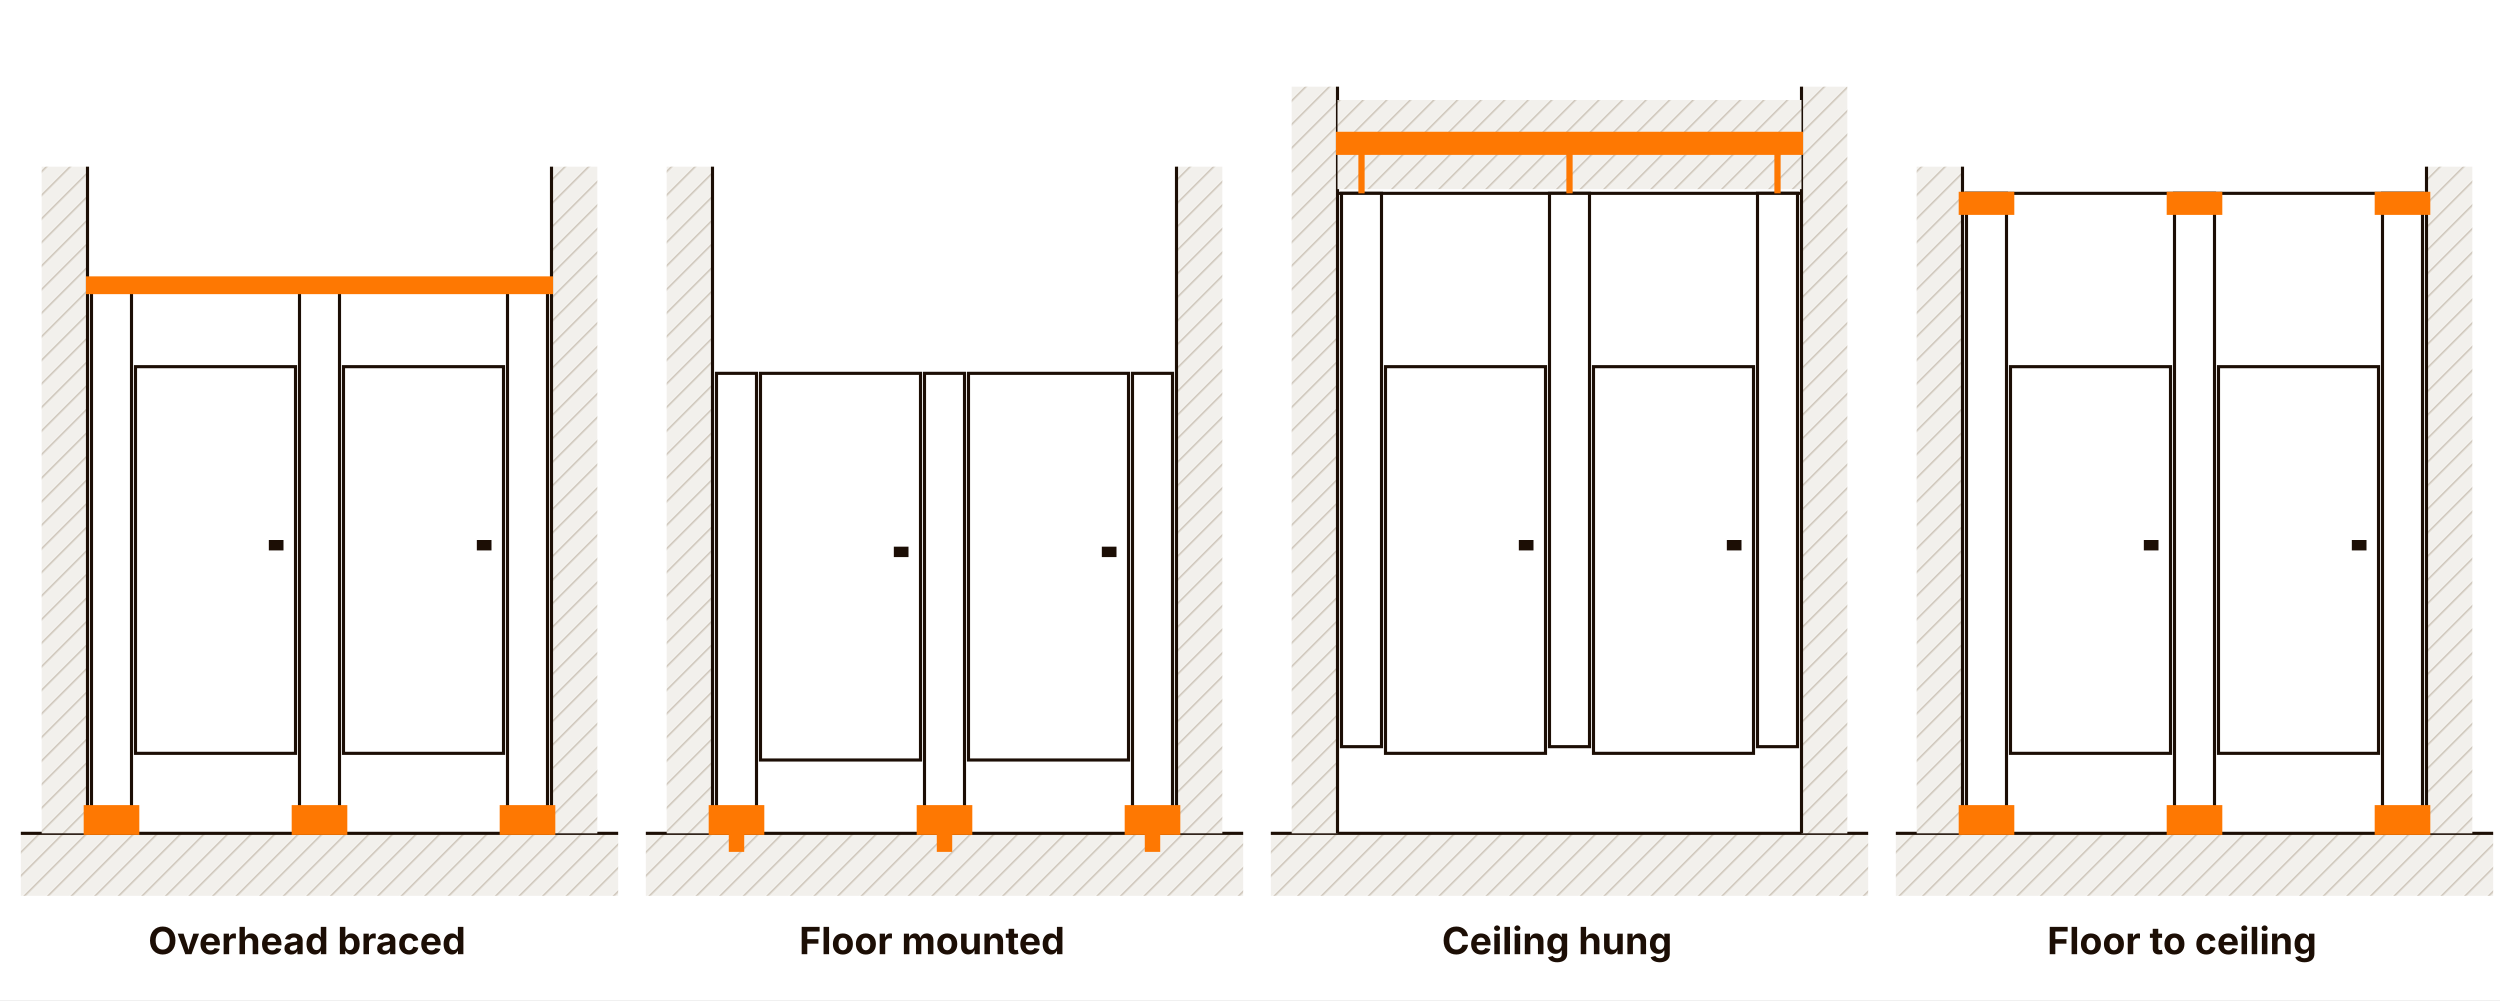
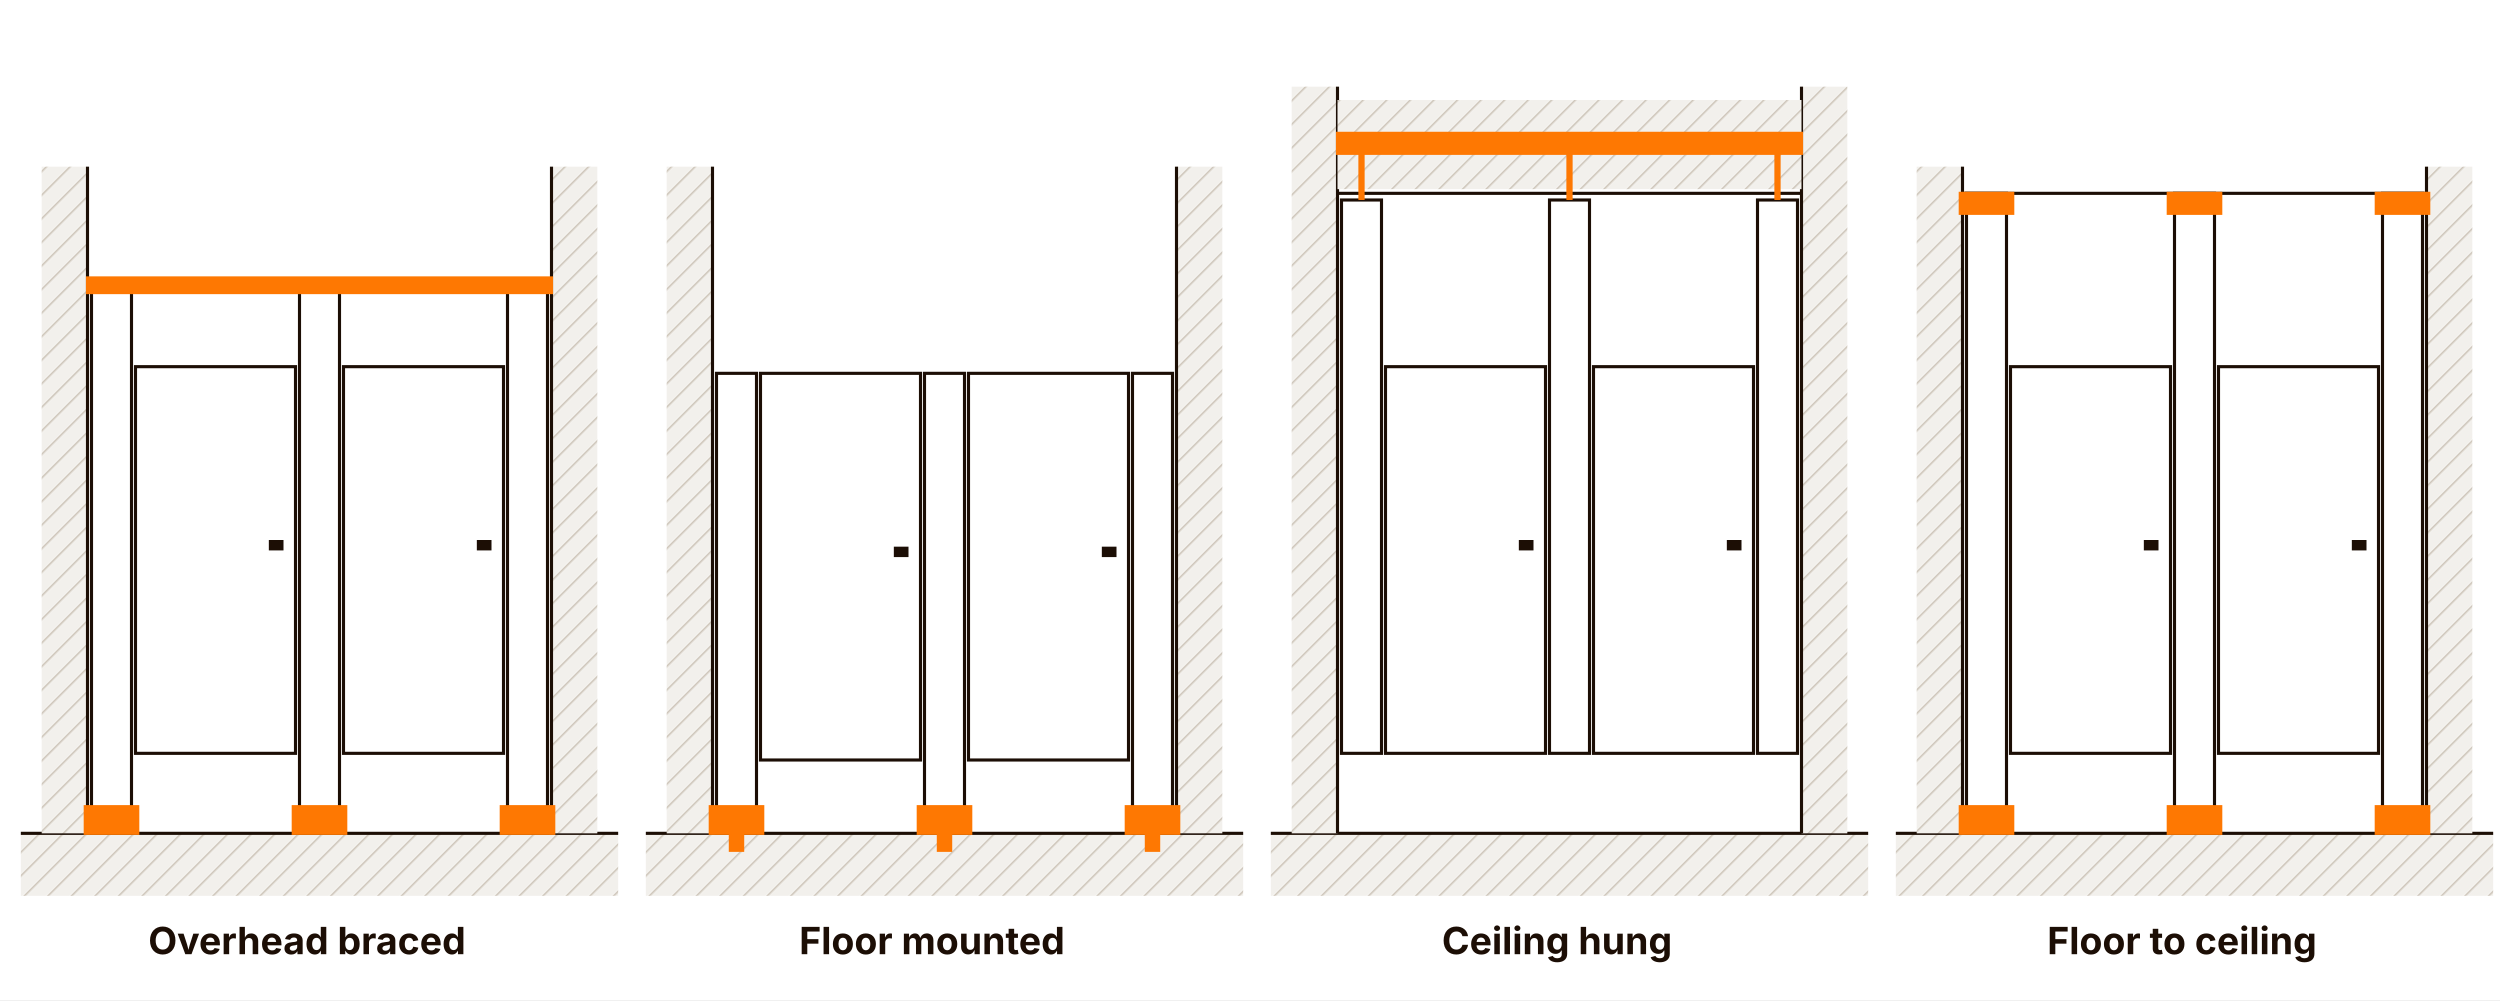
<svg xmlns="http://www.w3.org/2000/svg" viewBox="0 0 1200 480" width="1200" height="480" role="img" aria-labelledby="t-mounting-styles-compare d-mounting-styles-compare" font-family="Inter, ui-sans-serif, system-ui, sans-serif">
  <defs>
    <pattern id="hatch-mounting-styles-compare" width="8" height="8" patternUnits="userSpaceOnUse" patternTransform="rotate(45)">
      <rect width="8" height="8" fill="#f2f0ec" />
      <line x1="0" y1="0" x2="0" y2="8" stroke="#cfc7bc" stroke-width="1.5" />
    </pattern>
    <marker id="tick-mounting-styles-compare" viewBox="0 0 10 10" refX="5" refY="5" markerWidth="8" markerHeight="8" orient="auto">
      <path d="M2 8 L8 2" stroke="#7a6a5e" stroke-width="1.5" />
    </marker>
  </defs>
  <rect width="1200" height="480" fill="#ffffff" />
  <g transform="translate(0 0)">
    <rect x="10" y="400" width="286.72" height="30" fill="url(#hatch-mounting-styles-compare)" stroke="none" stroke-width="1.5" />
    <line x1="10" y1="400" x2="296.72" y2="400" stroke="#1c0e05" stroke-width="1.5" />
    <rect x="20" y="80" width="22" height="320" fill="url(#hatch-mounting-styles-compare)" stroke="none" stroke-width="1.5" />
    <line x1="42" y1="80" x2="42" y2="400" stroke="#1c0e05" stroke-width="1.5" />
    <rect x="264.72" y="80" width="22" height="320" fill="url(#hatch-mounting-styles-compare)" stroke="none" stroke-width="1.5" />
    <line x1="264.72" y1="80" x2="264.72" y2="400" stroke="#1c0e05" stroke-width="1.5" />
    <rect x="43.92" y="134.4" width="19.2" height="265.6" fill="#ffffff" stroke="#1c0e05" stroke-width="1.5" />
    <rect x="143.76" y="134.4" width="19.2" height="265.6" fill="#ffffff" stroke="#1c0e05" stroke-width="1.5" />
    <rect x="243.6" y="134.4" width="19.2" height="265.6" fill="#ffffff" stroke="#1c0e05" stroke-width="1.5" />
    <rect x="65.04" y="176" width="76.8" height="185.6" fill="#ffffff" stroke="#1c0e05" stroke-width="1.5" />
    <rect x="129.04" y="259.2" width="7.04" height="5" fill="#1c0e05" stroke="none" stroke-width="1.5" />
    <rect x="164.88" y="176" width="76.8" height="185.6" fill="#ffffff" stroke="#1c0e05" stroke-width="1.5" />
    <rect x="228.88" y="259.2" width="7.04" height="5" fill="#1c0e05" stroke="none" stroke-width="1.5" />
    <rect x="42" y="133.4" width="222.72" height="7.04" fill="#fe7802" stroke="#fe7802" stroke-width="1.5" />
    <rect x="40.92" y="387.2" width="25.2" height="12.8" fill="#fe7802" stroke="#fe7802" stroke-width="1.5" />
    <rect x="140.76" y="387.2" width="25.2" height="12.8" fill="#fe7802" stroke="#fe7802" stroke-width="1.5" />
    <rect x="240.6" y="387.2" width="25.2" height="12.8" fill="#fe7802" stroke="#fe7802" stroke-width="1.5" />
    <text x="147.36" y="458" font-size="18" font-weight="700" fill="#1c0e05" text-anchor="middle">Overhead braced</text>
  </g>
  <g transform="translate(300 0)">
    <rect x="10" y="400" width="286.72" height="30" fill="url(#hatch-mounting-styles-compare)" stroke="none" stroke-width="1.5" />
    <line x1="10" y1="400" x2="296.72" y2="400" stroke="#1c0e05" stroke-width="1.5" />
    <rect x="20" y="80" width="22" height="320" fill="url(#hatch-mounting-styles-compare)" stroke="none" stroke-width="1.5" />
    <line x1="42" y1="80" x2="42" y2="400" stroke="#1c0e05" stroke-width="1.5" />
    <rect x="264.72" y="80" width="22" height="320" fill="url(#hatch-mounting-styles-compare)" stroke="none" stroke-width="1.5" />
    <line x1="264.72" y1="80" x2="264.72" y2="400" stroke="#1c0e05" stroke-width="1.5" />
    <rect x="43.92" y="179.2" width="19.2" height="220.8" fill="#ffffff" stroke="#1c0e05" stroke-width="1.5" />
    <rect x="143.76" y="179.2" width="19.2" height="220.8" fill="#ffffff" stroke="#1c0e05" stroke-width="1.5" />
    <rect x="243.6" y="179.2" width="19.2" height="220.8" fill="#ffffff" stroke="#1c0e05" stroke-width="1.5" />
    <rect x="65.04" y="179.2" width="76.8" height="185.6" fill="#ffffff" stroke="#1c0e05" stroke-width="1.5" />
    <rect x="129.04" y="262.4" width="7.04" height="5" fill="#1c0e05" stroke="none" stroke-width="1.5" />
    <rect x="164.88" y="179.2" width="76.8" height="185.6" fill="#ffffff" stroke="#1c0e05" stroke-width="1.5" />
    <rect x="228.88" y="262.4" width="7.04" height="5" fill="#1c0e05" stroke="none" stroke-width="1.5" />
    <rect x="40.92" y="387.2" width="25.2" height="12.8" fill="#fe7802" stroke="#fe7802" stroke-width="1.5" />
    <rect x="50.32" y="400" width="6.4" height="8.4" fill="#fe7802" stroke="#fe7802" stroke-width="1" />
    <rect x="140.76" y="387.2" width="25.2" height="12.8" fill="#fe7802" stroke="#fe7802" stroke-width="1.5" />
    <rect x="150.16" y="400" width="6.4" height="8.4" fill="#fe7802" stroke="#fe7802" stroke-width="1" />
    <rect x="240.6" y="387.2" width="25.2" height="12.8" fill="#fe7802" stroke="#fe7802" stroke-width="1.5" />
    <rect x="250" y="400" width="6.4" height="8.4" fill="#fe7802" stroke="#fe7802" stroke-width="1" />
    <text x="147.36" y="458" font-size="18" font-weight="700" fill="#1c0e05" text-anchor="middle">Floor mounted</text>
  </g>
  <g transform="translate(600 0)">
    <rect x="10" y="400" width="286.72" height="30" fill="url(#hatch-mounting-styles-compare)" stroke="none" stroke-width="1.5" />
    <line x1="10" y1="400" x2="296.72" y2="400" stroke="#1c0e05" stroke-width="1.5" />
    <rect x="20" y="41.6" width="22" height="358.4" fill="url(#hatch-mounting-styles-compare)" stroke="none" stroke-width="1.5" />
    <line x1="42" y1="41.6" x2="42" y2="400" stroke="#1c0e05" stroke-width="1.5" />
    <rect x="264.72" y="41.6" width="22" height="358.4" fill="url(#hatch-mounting-styles-compare)" stroke="none" stroke-width="1.5" />
    <line x1="264.72" y1="41.6" x2="264.72" y2="400" stroke="#1c0e05" stroke-width="1.5" />
    <line x1="42" y1="92.8" x2="264.72" y2="92.8" stroke="#1c0e05" stroke-width="1.5" />
    <rect x="42" y="48" width="222.72" height="42.8" fill="url(#hatch-mounting-styles-compare)" stroke="none" stroke-width="1.5" />
-     <rect x="43.92" y="92.8" width="19.2" height="265.6" fill="#ffffff" stroke="#1c0e05" stroke-width="1.5" />
-     <rect x="143.76" y="92.8" width="19.2" height="265.6" fill="#ffffff" stroke="#1c0e05" stroke-width="1.5" />
-     <rect x="243.6" y="92.8" width="19.2" height="265.6" fill="#ffffff" stroke="#1c0e05" stroke-width="1.5" />
+     <rect x="43.92" y="96" width="19.2" height="265.6" fill="#ffffff" stroke="#1c0e05" stroke-width="1.5" />
+     <rect x="143.76" y="96" width="19.2" height="265.6" fill="#ffffff" stroke="#1c0e05" stroke-width="1.5" />
+     <rect x="243.6" y="96" width="19.2" height="265.6" fill="#ffffff" stroke="#1c0e05" stroke-width="1.5" />
    <rect x="65.04" y="176" width="76.8" height="185.6" fill="#ffffff" stroke="#1c0e05" stroke-width="1.5" />
    <rect x="129.04" y="259.2" width="7.04" height="5" fill="#1c0e05" stroke="none" stroke-width="1.5" />
    <rect x="164.88" y="176" width="76.8" height="185.6" fill="#ffffff" stroke="#1c0e05" stroke-width="1.5" />
    <rect x="228.88" y="259.2" width="7.04" height="5" fill="#1c0e05" stroke="none" stroke-width="1.5" />
    <rect x="42" y="64" width="222.72" height="9.6" fill="#fe7802" stroke="#fe7802" stroke-width="1.5" />
-     <line x1="53.52" y1="73.6" x2="53.52" y2="92.8" stroke="#fe7802" stroke-width="3" />
-     <line x1="153.36" y1="73.6" x2="153.36" y2="92.8" stroke="#fe7802" stroke-width="3" />
-     <line x1="253.2" y1="73.6" x2="253.2" y2="92.8" stroke="#fe7802" stroke-width="3" />
+     <line x1="53.52" y1="73.6" x2="53.52" y2="96" stroke="#fe7802" stroke-width="3" />
+     <line x1="153.36" y1="73.6" x2="153.36" y2="96" stroke="#fe7802" stroke-width="3" />
+     <line x1="253.2" y1="73.6" x2="253.2" y2="96" stroke="#fe7802" stroke-width="3" />
    <text x="147.36" y="458" font-size="18" font-weight="700" fill="#1c0e05" text-anchor="middle">Ceiling hung</text>
  </g>
  <g transform="translate(900 0)">
    <rect x="10" y="400" width="286.72" height="30" fill="url(#hatch-mounting-styles-compare)" stroke="none" stroke-width="1.5" />
    <line x1="10" y1="400" x2="296.72" y2="400" stroke="#1c0e05" stroke-width="1.5" />
    <rect x="20" y="80" width="22" height="320" fill="url(#hatch-mounting-styles-compare)" stroke="none" stroke-width="1.5" />
    <line x1="42" y1="80" x2="42" y2="400" stroke="#1c0e05" stroke-width="1.5" />
    <rect x="264.72" y="80" width="22" height="320" fill="url(#hatch-mounting-styles-compare)" stroke="none" stroke-width="1.5" />
    <line x1="264.72" y1="80" x2="264.72" y2="400" stroke="#1c0e05" stroke-width="1.5" />
    <line x1="42" y1="92.8" x2="264.72" y2="92.8" stroke="#1c0e05" stroke-width="1.5" />
    <rect x="43.92" y="92.8" width="19.2" height="307.2" fill="#ffffff" stroke="#1c0e05" stroke-width="1.5" />
    <rect x="143.76" y="92.8" width="19.2" height="307.2" fill="#ffffff" stroke="#1c0e05" stroke-width="1.5" />
    <rect x="243.6" y="92.8" width="19.2" height="307.2" fill="#ffffff" stroke="#1c0e05" stroke-width="1.5" />
    <rect x="65.04" y="176" width="76.8" height="185.6" fill="#ffffff" stroke="#1c0e05" stroke-width="1.5" />
    <rect x="129.04" y="259.2" width="7.04" height="5" fill="#1c0e05" stroke="none" stroke-width="1.5" />
    <rect x="164.88" y="176" width="76.8" height="185.6" fill="#ffffff" stroke="#1c0e05" stroke-width="1.5" />
    <rect x="228.88" y="259.2" width="7.04" height="5" fill="#1c0e05" stroke="none" stroke-width="1.5" />
    <rect x="40.92" y="387.2" width="25.2" height="12.8" fill="#fe7802" stroke="#fe7802" stroke-width="1.5" />
    <rect x="140.76" y="387.2" width="25.2" height="12.8" fill="#fe7802" stroke="#fe7802" stroke-width="1.5" />
    <rect x="240.6" y="387.2" width="25.2" height="12.8" fill="#fe7802" stroke="#fe7802" stroke-width="1.5" />
    <rect x="40.92" y="92.8" width="25.2" height="9.6" fill="#fe7802" stroke="#fe7802" stroke-width="1.5" />
    <rect x="140.76" y="92.8" width="25.2" height="9.6" fill="#fe7802" stroke="#fe7802" stroke-width="1.5" />
    <rect x="240.6" y="92.8" width="25.2" height="9.6" fill="#fe7802" stroke="#fe7802" stroke-width="1.5" />
    <text x="147.36" y="458" font-size="18" font-weight="700" fill="#1c0e05" text-anchor="middle">Floor to ceiling</text>
  </g>
</svg>
